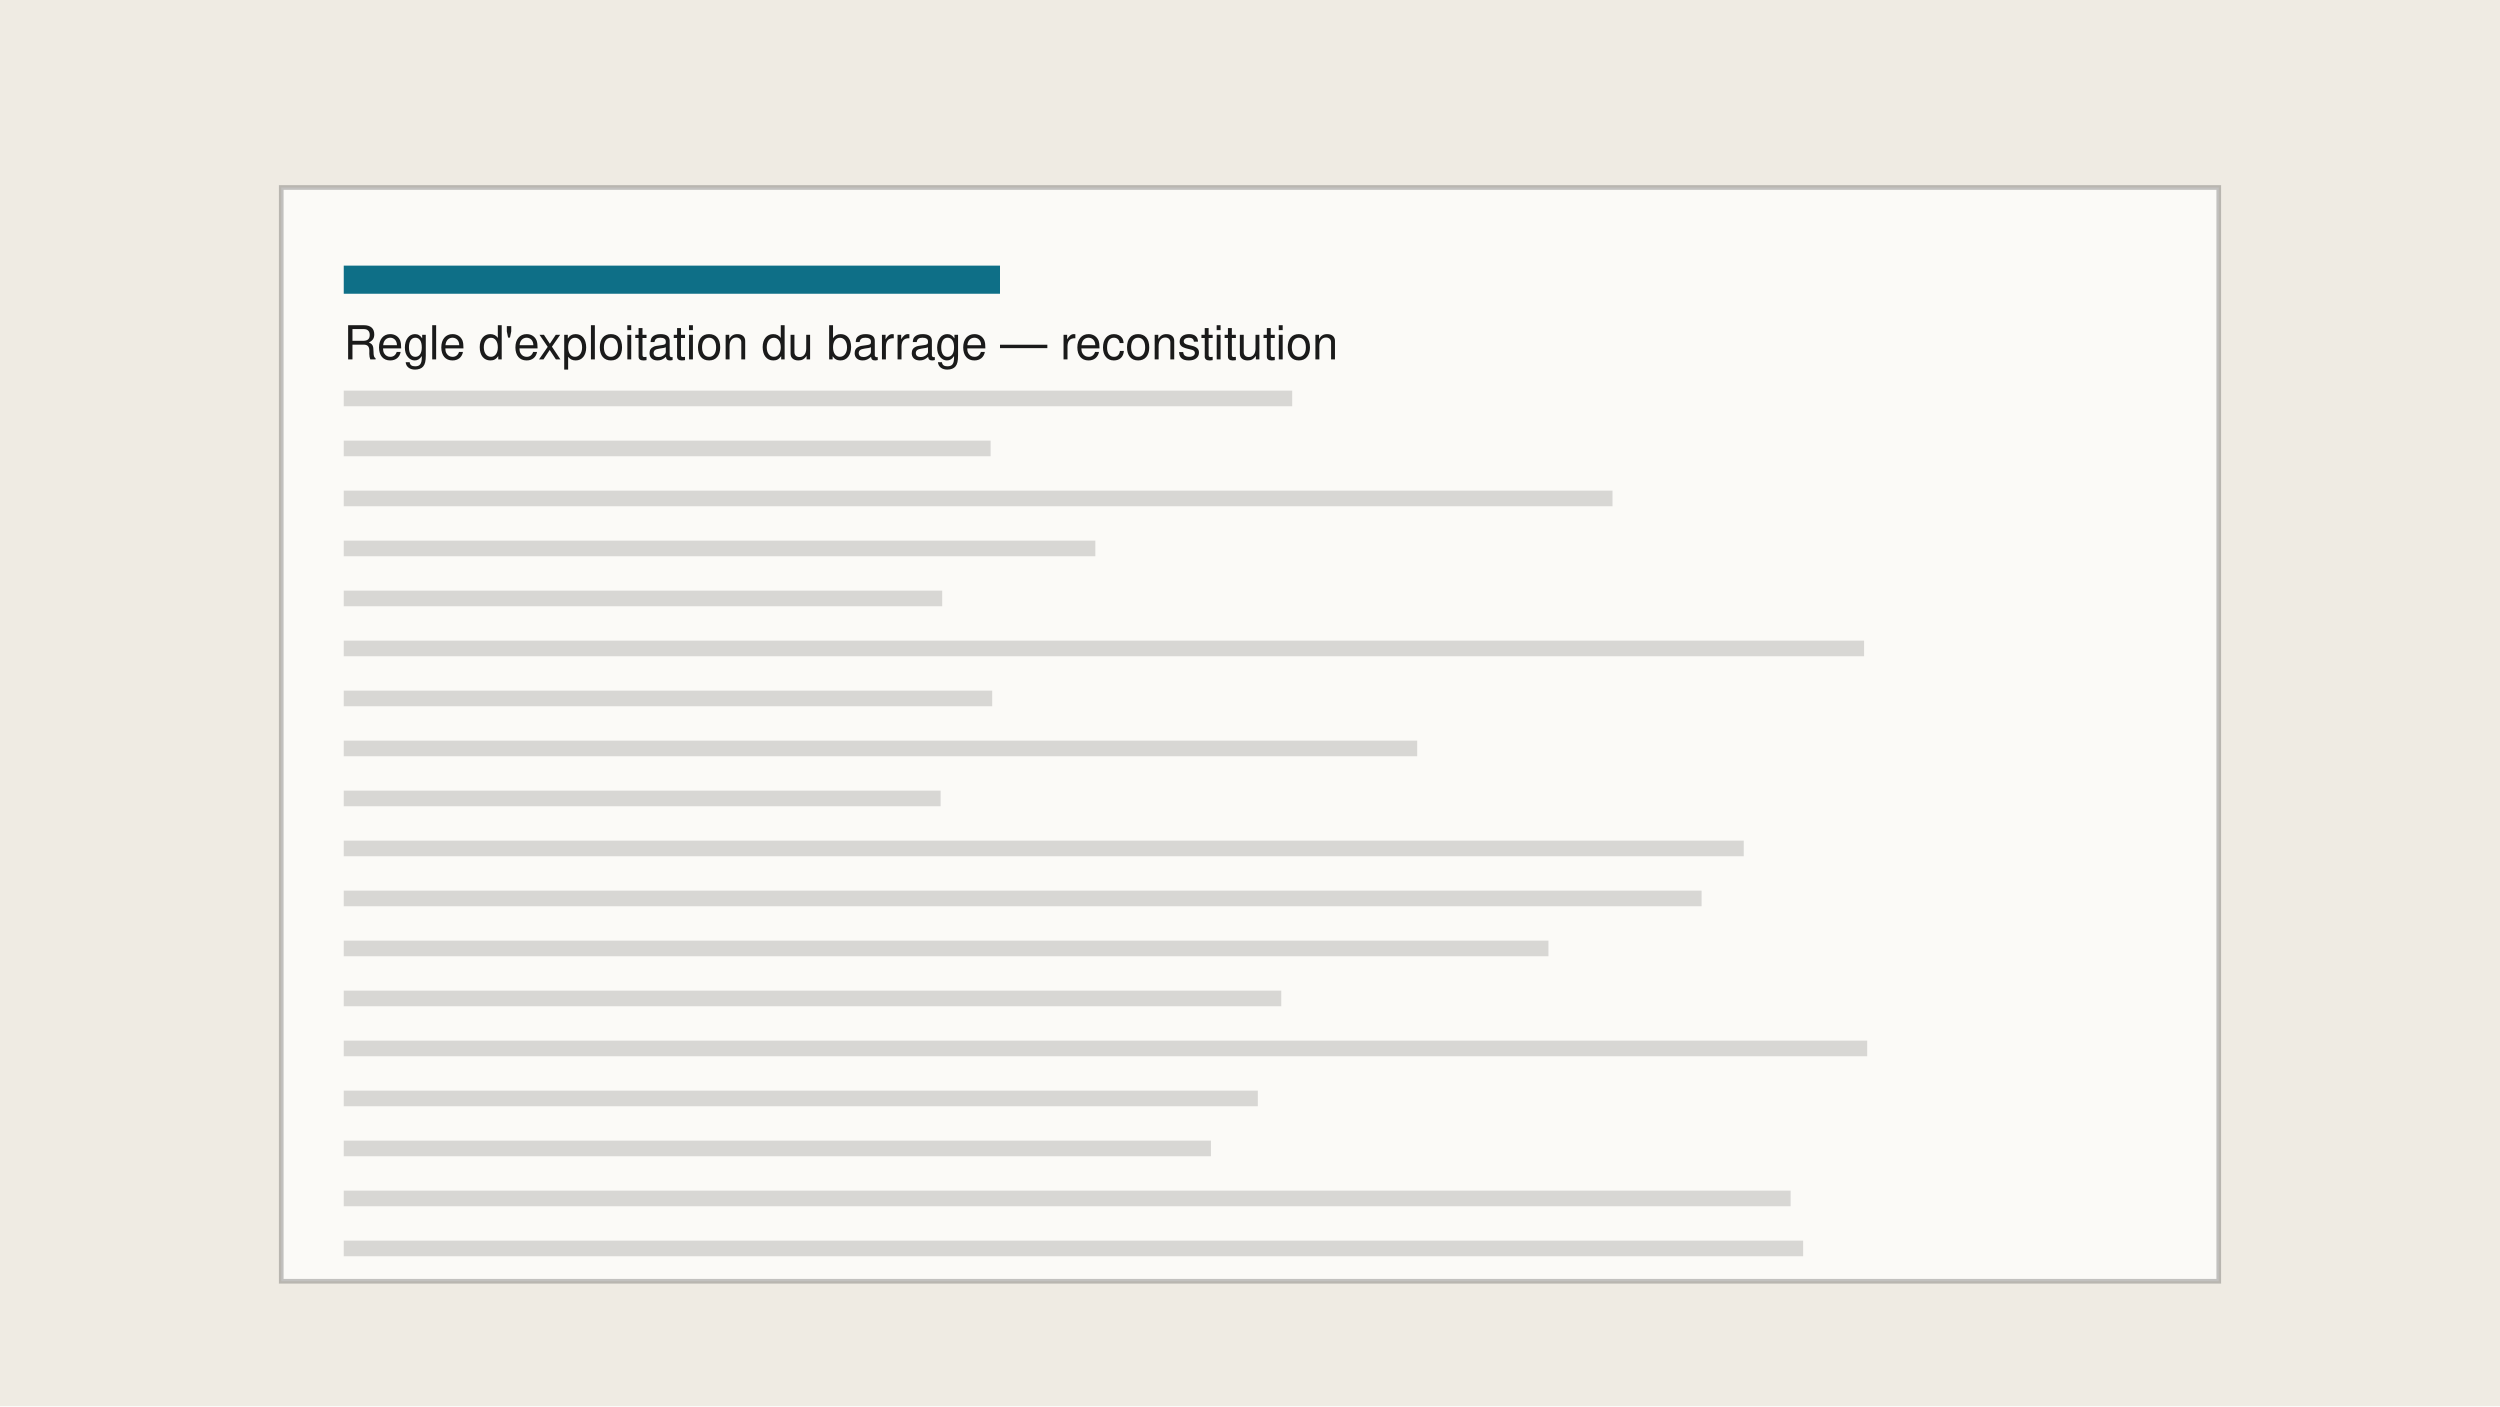
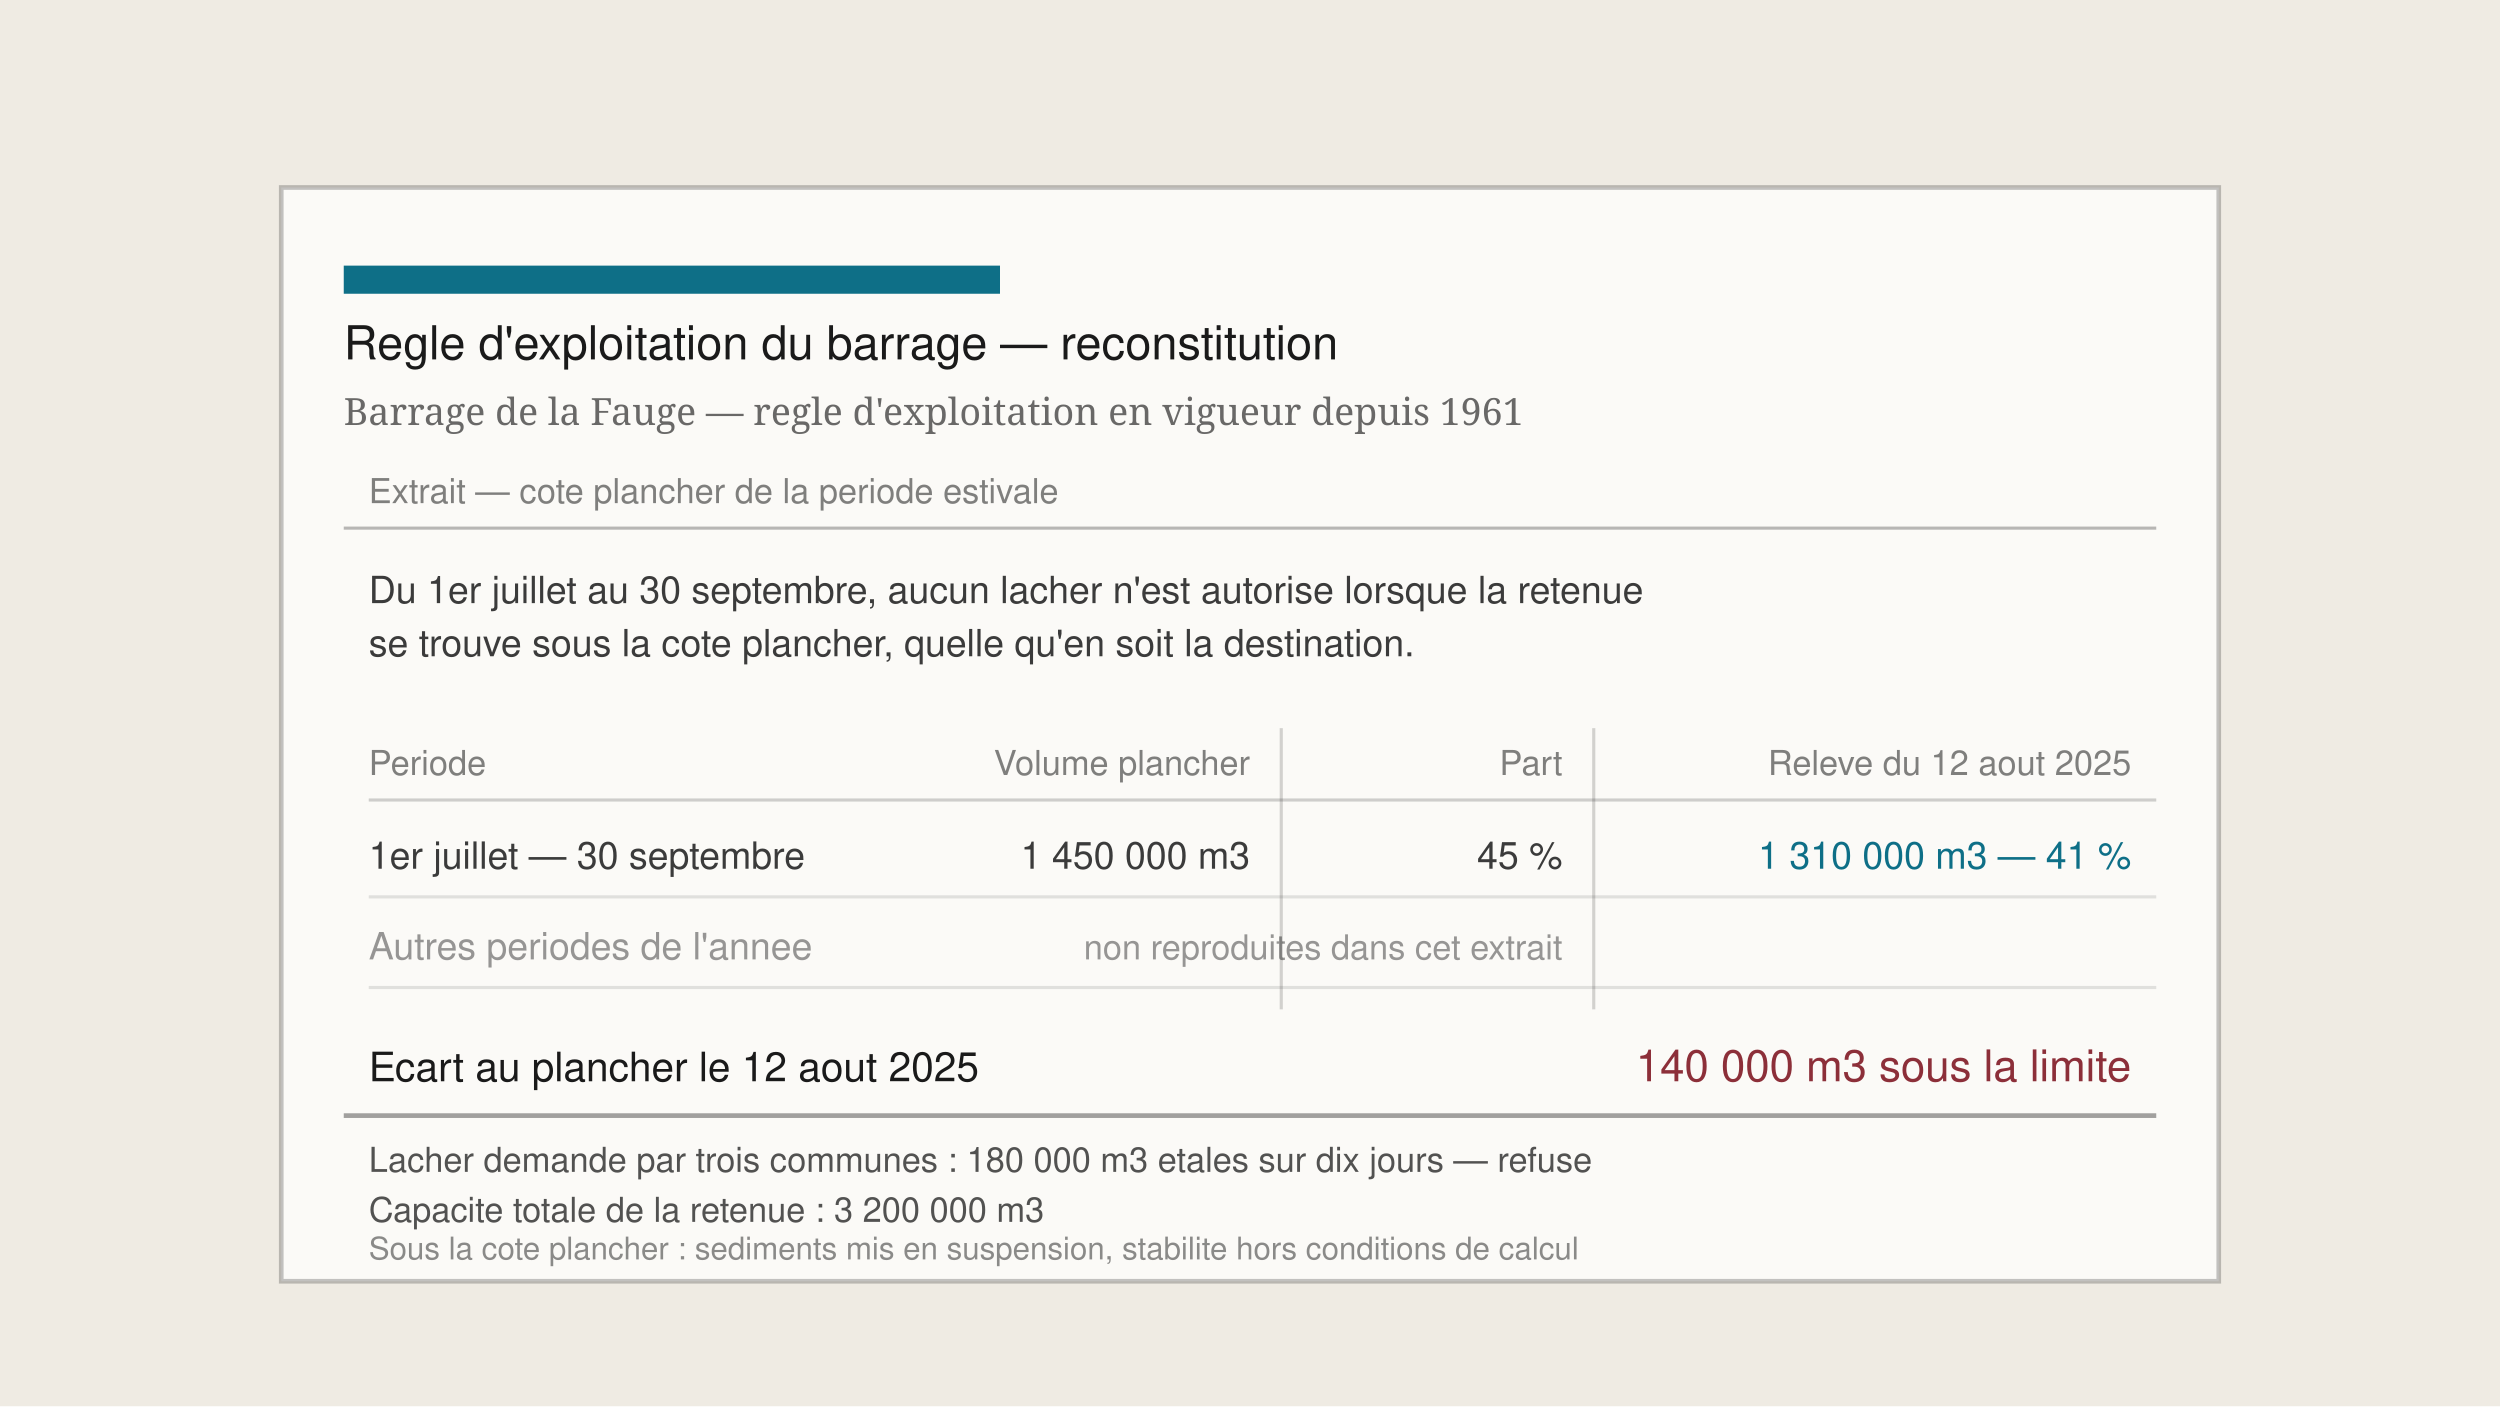
<svg xmlns="http://www.w3.org/2000/svg" viewBox="0 0 1600 900" width="1600" height="900" role="img">
  <rect width="1600" height="900" fill="#EFEBE3" />
  <rect x="180" y="120" width="1240" height="700" fill="#FBFAF7" stroke="#1A1A1A" stroke-opacity="0.25" stroke-width="3" />
  <rect x="220" y="170" width="420" height="18" fill="#0E6F87" />
-   <rect x="220" y="250" width="607" height="10" fill="#1A1A1A" opacity="0.16" />
-   <rect x="220" y="282" width="414" height="10" fill="#1A1A1A" opacity="0.16" />
-   <rect x="220" y="314" width="812" height="10" fill="#1A1A1A" opacity="0.16" />
-   <rect x="220" y="346" width="481" height="10" fill="#1A1A1A" opacity="0.16" />
-   <rect x="220" y="378" width="383" height="10" fill="#1A1A1A" opacity="0.16" />
-   <rect x="220" y="410" width="973" height="10" fill="#1A1A1A" opacity="0.16" />
-   <rect x="220" y="442" width="415" height="10" fill="#1A1A1A" opacity="0.16" />
-   <rect x="220" y="474" width="687" height="10" fill="#1A1A1A" opacity="0.16" />
-   <rect x="220" y="506" width="382" height="10" fill="#1A1A1A" opacity="0.16" />
-   <rect x="220" y="538" width="896" height="10" fill="#1A1A1A" opacity="0.16" />
-   <rect x="220" y="570" width="869" height="10" fill="#1A1A1A" opacity="0.16" />
-   <rect x="220" y="602" width="771" height="10" fill="#1A1A1A" opacity="0.16" />
-   <rect x="220" y="634" width="600" height="10" fill="#1A1A1A" opacity="0.16" />
-   <rect x="220" y="666" width="975" height="10" fill="#1A1A1A" opacity="0.16" />
-   <rect x="220" y="698" width="585" height="10" fill="#1A1A1A" opacity="0.16" />
-   <rect x="220" y="730" width="555" height="10" fill="#1A1A1A" opacity="0.16" />
-   <rect x="220" y="762" width="926" height="10" fill="#1A1A1A" opacity="0.16" />
-   <rect x="220" y="794" width="934" height="10" fill="#1A1A1A" opacity="0.16" />
  <text x="220" y="230" font-family="Helvetica, Arial, sans-serif" font-size="30" fill="#1A1A1A">Regle d'exploitation du barrage — reconstitution</text>
+   <text x="220" y="272" font-family="Georgia, serif" font-size="24" fill="#1A1A1A" opacity="0.65">Barrage de la Fauge — regle d'exploitation en vigueur depuis 1961</text>
+   <text x="236" y="322" font-family="Helvetica, Arial, sans-serif" font-size="22" fill="#1A1A1A" opacity="0.55">Extrait — cote plancher de la periode estivale</text>
+   <line x1="220" y1="338" x2="1380" y2="338" stroke="#1A1A1A" stroke-opacity="0.3" stroke-width="2" />
+   <text x="236" y="386" font-family="Helvetica, Arial, sans-serif" font-size="24" fill="#1A1A1A" opacity="0.85">Du 1er juillet au 30 septembre, aucun lacher n'est autorise lorsque la retenue</text>
+   <text x="236" y="420" font-family="Helvetica, Arial, sans-serif" font-size="24" fill="#1A1A1A" opacity="0.85">se trouve sous la cote plancher, quelle qu'en soit la destination.</text>
+   <line x1="820" y1="466" x2="820" y2="646" stroke="#1A1A1A" stroke-opacity="0.18" stroke-width="2" />
+   <line x1="1020" y1="466" x2="1020" y2="646" stroke="#1A1A1A" stroke-opacity="0.18" stroke-width="2" />
+   <text x="236" y="496" font-family="Helvetica, Arial, sans-serif" font-size="22" fill="#1A1A1A" opacity="0.55">Periode</text>
+   <text x="800" y="496" text-anchor="end" font-family="Helvetica, Arial, sans-serif" font-size="22" fill="#1A1A1A" opacity="0.55">Volume plancher</text>
+   <text x="1000" y="496" text-anchor="end" font-family="Helvetica, Arial, sans-serif" font-size="22" fill="#1A1A1A" opacity="0.55">Part</text>
+   <text x="1364" y="496" text-anchor="end" font-family="Helvetica, Arial, sans-serif" font-size="22" fill="#1A1A1A" opacity="0.55">Releve du 12 aout 2025</text>
+   <line x1="236" y1="512" x2="1380" y2="512" stroke="#1A1A1A" stroke-opacity="0.2" stroke-width="2" />
+   <text x="236" y="556" font-family="Helvetica, Arial, sans-serif" font-size="24" fill="#1A1A1A" opacity="0.85">1er juillet — 30 septembre</text>
+   <text x="800" y="556" text-anchor="end" font-family="Helvetica, Arial, sans-serif" font-size="24" fill="#1A1A1A" opacity="0.85">1 450 000 m3</text>
+   <text x="1000" y="556" text-anchor="end" font-family="Helvetica, Arial, sans-serif" font-size="24" fill="#1A1A1A" opacity="0.85">45 %</text>
+   <text x="1364" y="556" text-anchor="end" font-family="Helvetica, Arial, sans-serif" font-size="24" fill="#0E6F87" opacity="1">1 310 000 m3 — 41 %</text>
+   <line x1="236" y1="574" x2="1380" y2="574" stroke="#1A1A1A" stroke-opacity="0.12" stroke-width="2" />
+   <text x="236" y="614" font-family="Helvetica, Arial, sans-serif" font-size="24" fill="#1A1A1A" opacity="0.45">Autres periodes de l'annee</text>
+   <text x="1000" y="614" text-anchor="end" font-family="Helvetica, Arial, sans-serif" font-size="22" fill="#1A1A1A" opacity="0.45">non reproduites dans cet extrait</text>
+   <line x1="236" y1="632" x2="1380" y2="632" stroke="#1A1A1A" stroke-opacity="0.12" stroke-width="2" />
+   <text x="236" y="692" font-family="Helvetica, Arial, sans-serif" font-size="26" fill="#1A1A1A" opacity="1">Ecart au plancher le 12 aout 2025</text>
+   <text x="1364" y="692" text-anchor="end" font-family="Helvetica, Arial, sans-serif" font-size="28" fill="#8C2F39" opacity="1">140 000 m3 sous la limite</text>
+   <line x1="220" y1="714" x2="1380" y2="714" stroke="#1A1A1A" stroke-opacity="0.4" stroke-width="3" />
+   <text x="236" y="750" font-family="Helvetica, Arial, sans-serif" font-size="22" fill="#1A1A1A" opacity="0.75">Lacher demande par trois communes : 180 000 m3 etales sur dix jours — refuse</text>
+   <text x="236" y="782" font-family="Helvetica, Arial, sans-serif" font-size="22" fill="#1A1A1A" opacity="0.75">Capacite totale de la retenue : 3 200 000 m3</text>
+   <text x="236" y="806" font-family="Helvetica, Arial, sans-serif" font-size="20" fill="#1A1A1A" opacity="0.5">Sous la cote plancher : sediments mis en suspension, stabilite hors conditions de calcul</text>
</svg>
